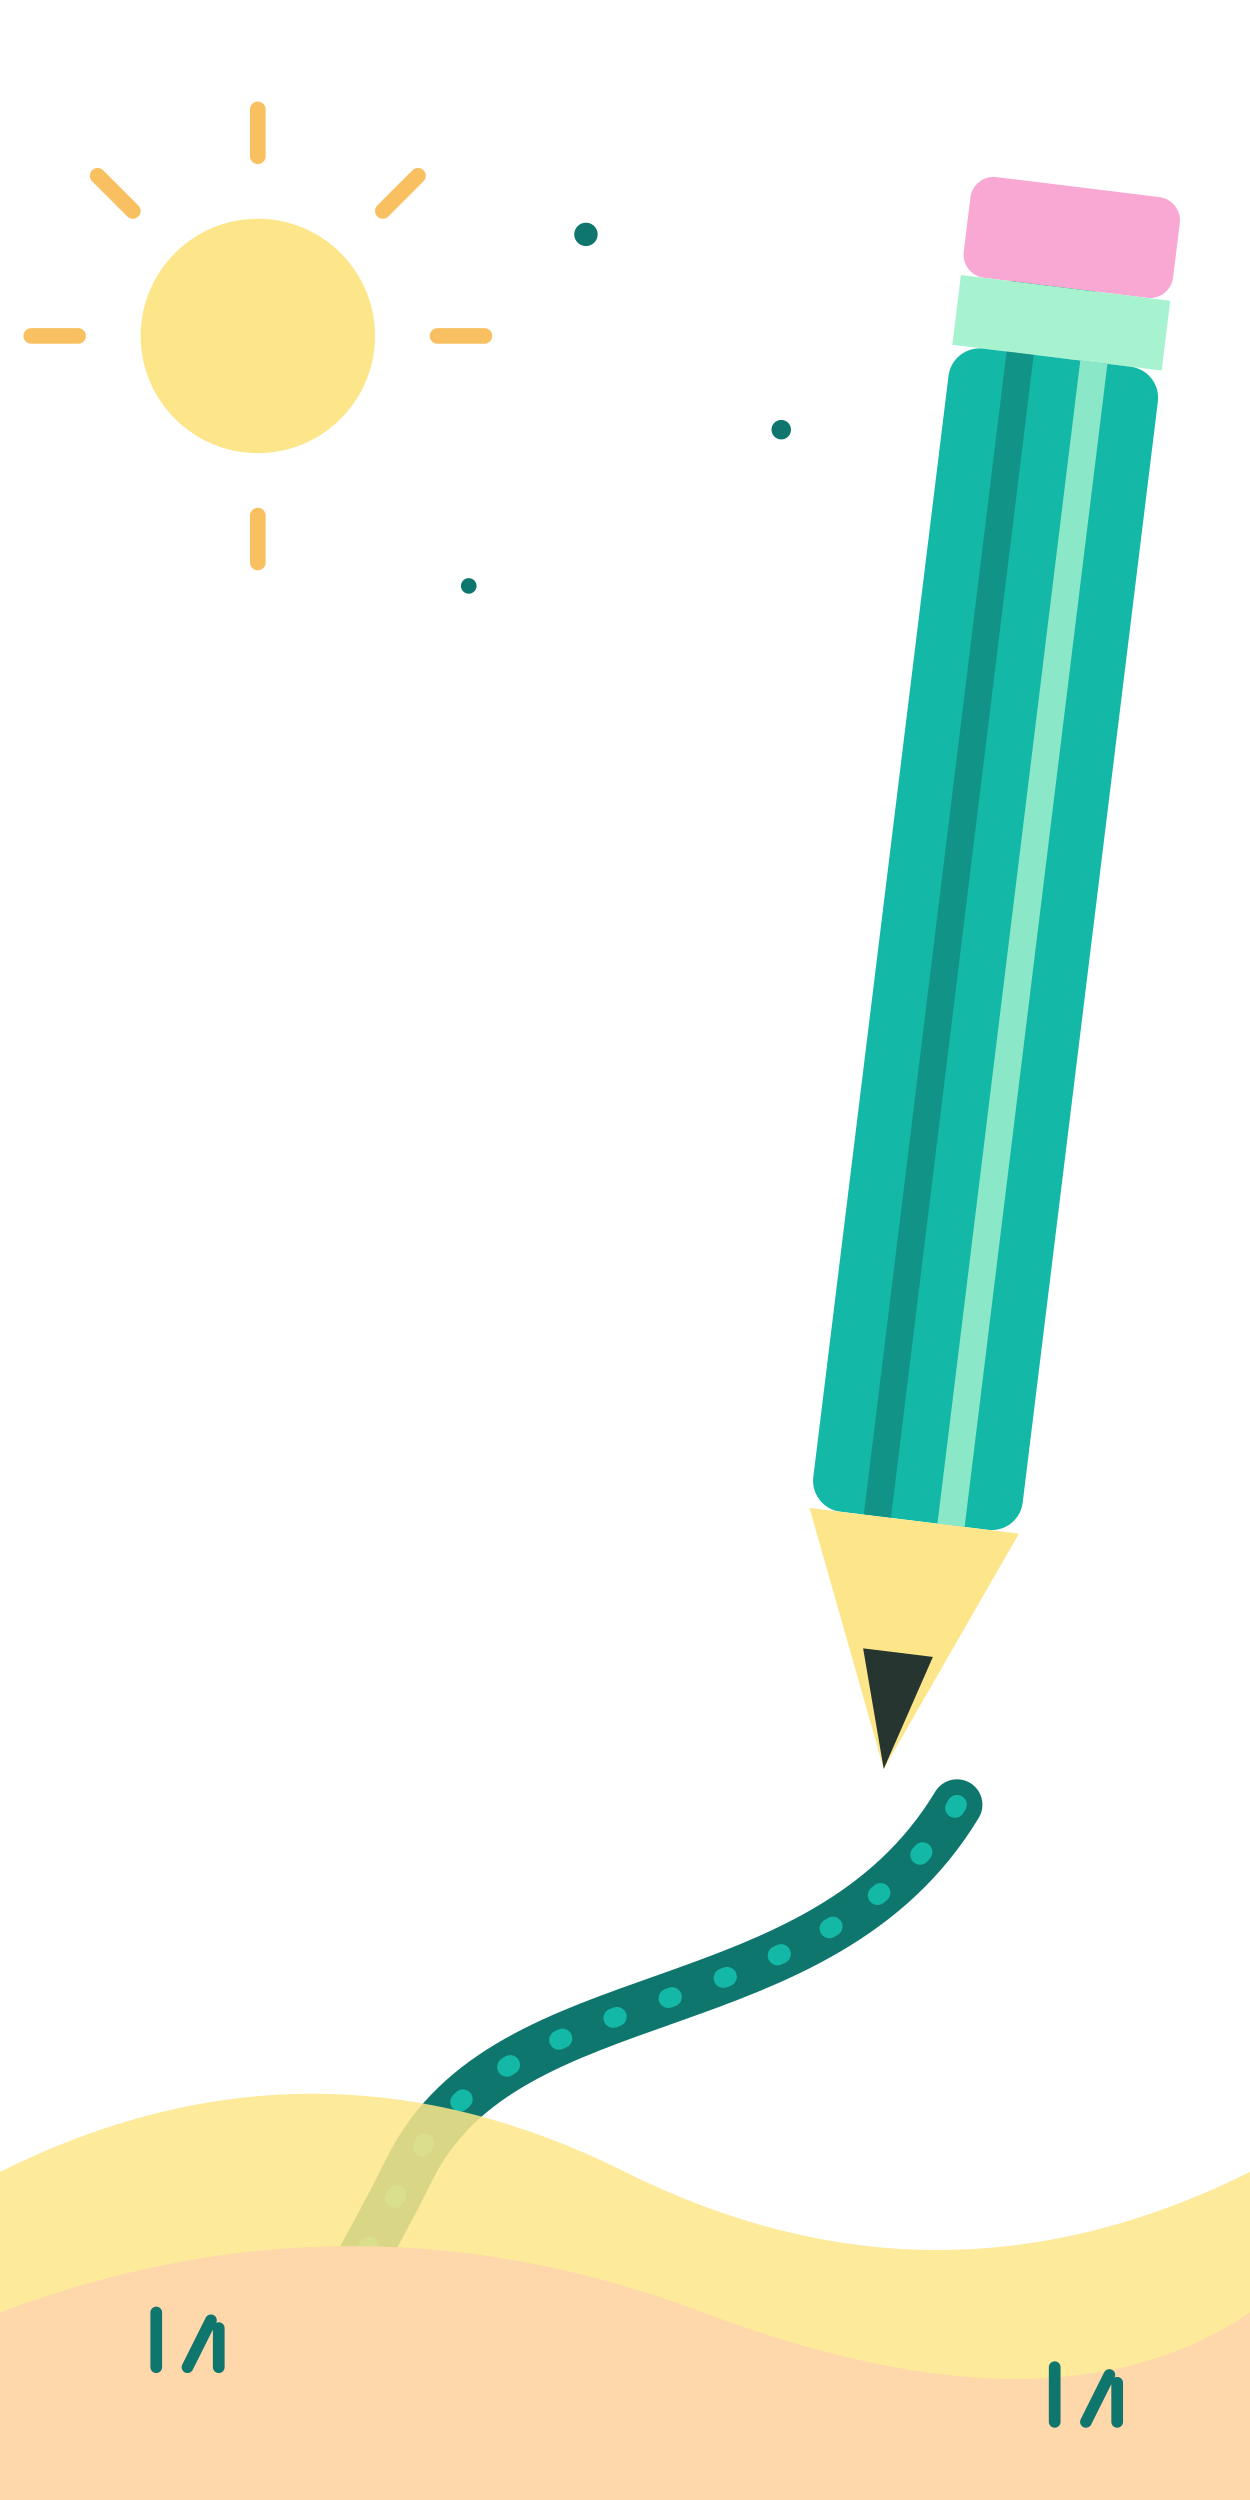
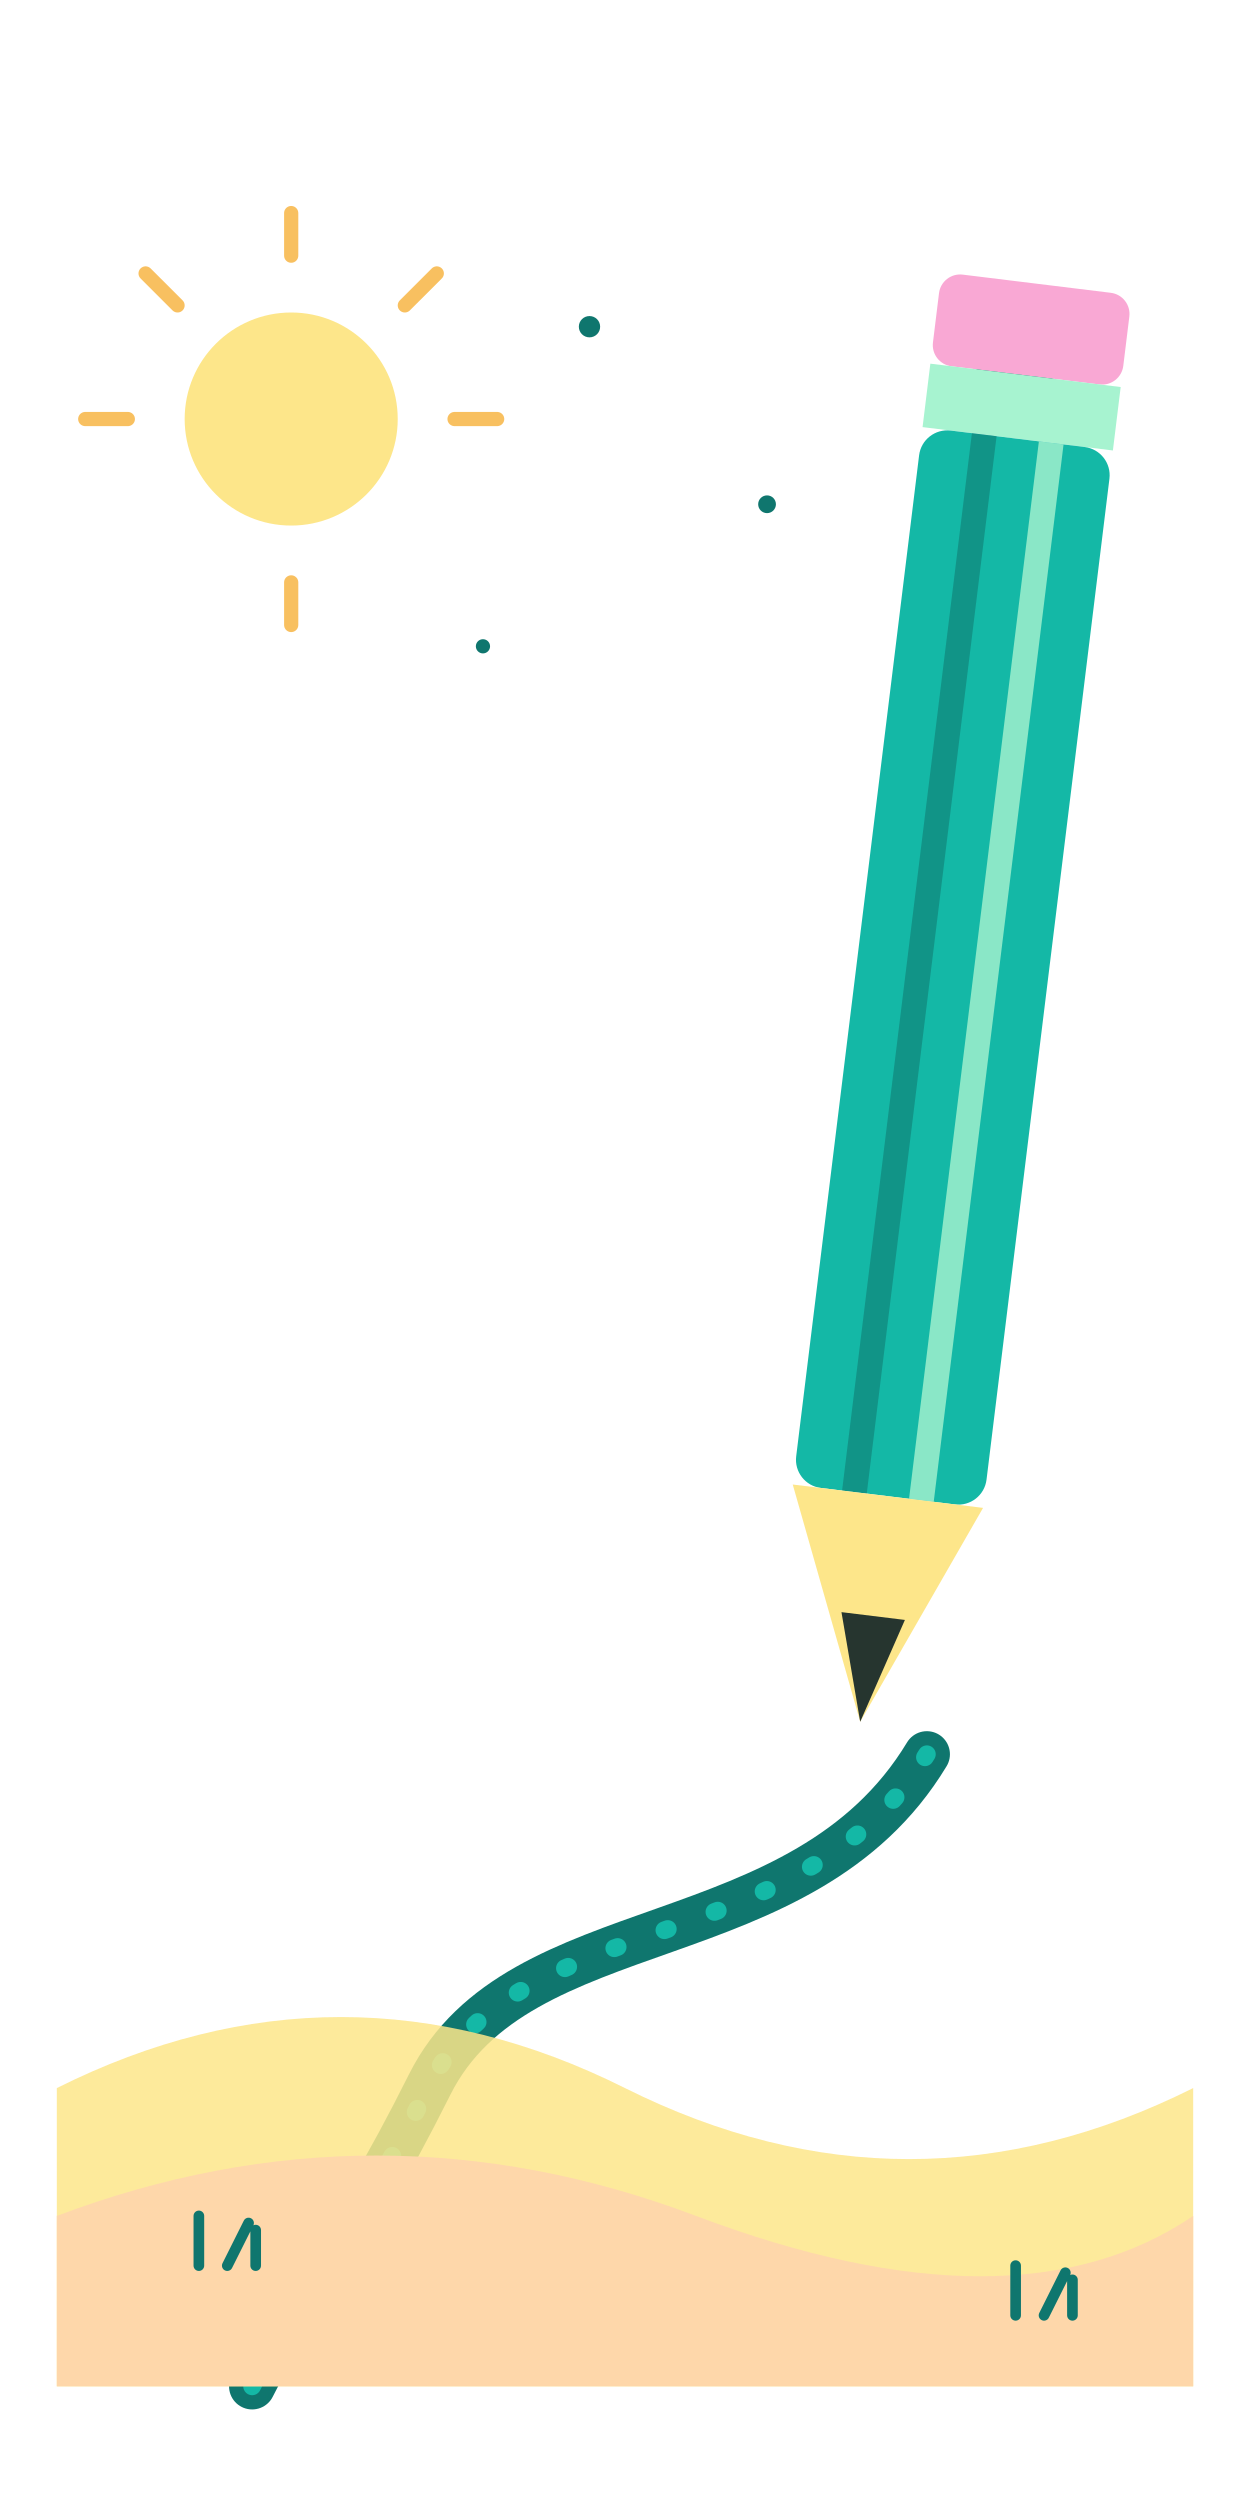
- <svg xmlns="http://www.w3.org/2000/svg" width="320" height="640" viewBox="0 0 320 640" preserveAspectRatio="xMidYMax meet" role="img" aria-label="A pencil drawing a winding path over layered hills">
+ <svg xmlns="http://www.w3.org/2000/svg" width="320" height="640" viewBox="-16 -16 352 672" preserveAspectRatio="xMidYMid meet" role="img" aria-label="A pencil drawing a winding path over layered hills">
  <circle cx="66" cy="86" r="30" fill="#FDE68A" />
  <g stroke="#F59E0B" stroke-width="4" stroke-linecap="round" opacity=".65">
    <path d="M66 40v-12M66 132v12M20 86H8M112 86h12M34 54l-9-9M98 54l9-9" />
  </g>
  <g fill="#0F766E">
    <circle cx="150" cy="60" r="3" />
    <circle cx="200" cy="110" r="2.5" />
    <circle cx="120" cy="150" r="2" />
    <path d="M268 60l4 10 10 4-10 4-4 10-4-10-10-4 10-4z" />
  </g>
  <g transform="rotate(7 245 300)">
    <rect x="218" y="46" width="54" height="26" rx="6" fill="#F9A8D4" />
    <rect x="218" y="72" width="54" height="18" fill="#A7F3D0" />
    <rect x="218" y="90" width="54" height="300" rx="8" fill="#14B8A6" />
    <rect x="232" y="90" width="7" height="300" fill="#0F766E" opacity=".55" />
    <rect x="251" y="90" width="7" height="300" fill="#A7F3D0" opacity=".8" />
    <path d="M218 390h54l-27 64z" fill="#FDE68A" />
    <path d="M236 424h18l-9 30z" fill="#26352F" />
  </g>
  <path d="M245 462 C 210 520, 130 505, 105 555 S 70 610, 55 640" fill="none" stroke="#0F766E" stroke-width="13" stroke-linecap="round" />
  <path d="M245 462 C 210 520, 130 505, 105 555 S 70 610, 55 640" fill="none" stroke="#14B8A6" stroke-width="5" stroke-linecap="round" stroke-dasharray="1 14" />
  <path d="M0 556 Q 80 516 160 556 T 320 556 V 640 H 0 Z" fill="#FDE68A" opacity=".85" />
  <path d="M0 592 Q 90 558 180 592 T 320 592 V 640 H 0 Z" fill="#FED7AA" />
  <g stroke="#0F766E" stroke-width="3" stroke-linecap="round" fill="none">
    <path d="M40 606v-14M48 606l6-12M56 606v-10" />
    <path d="M270 620v-14M278 620l6-12M286 620v-10" />
  </g>
</svg>
